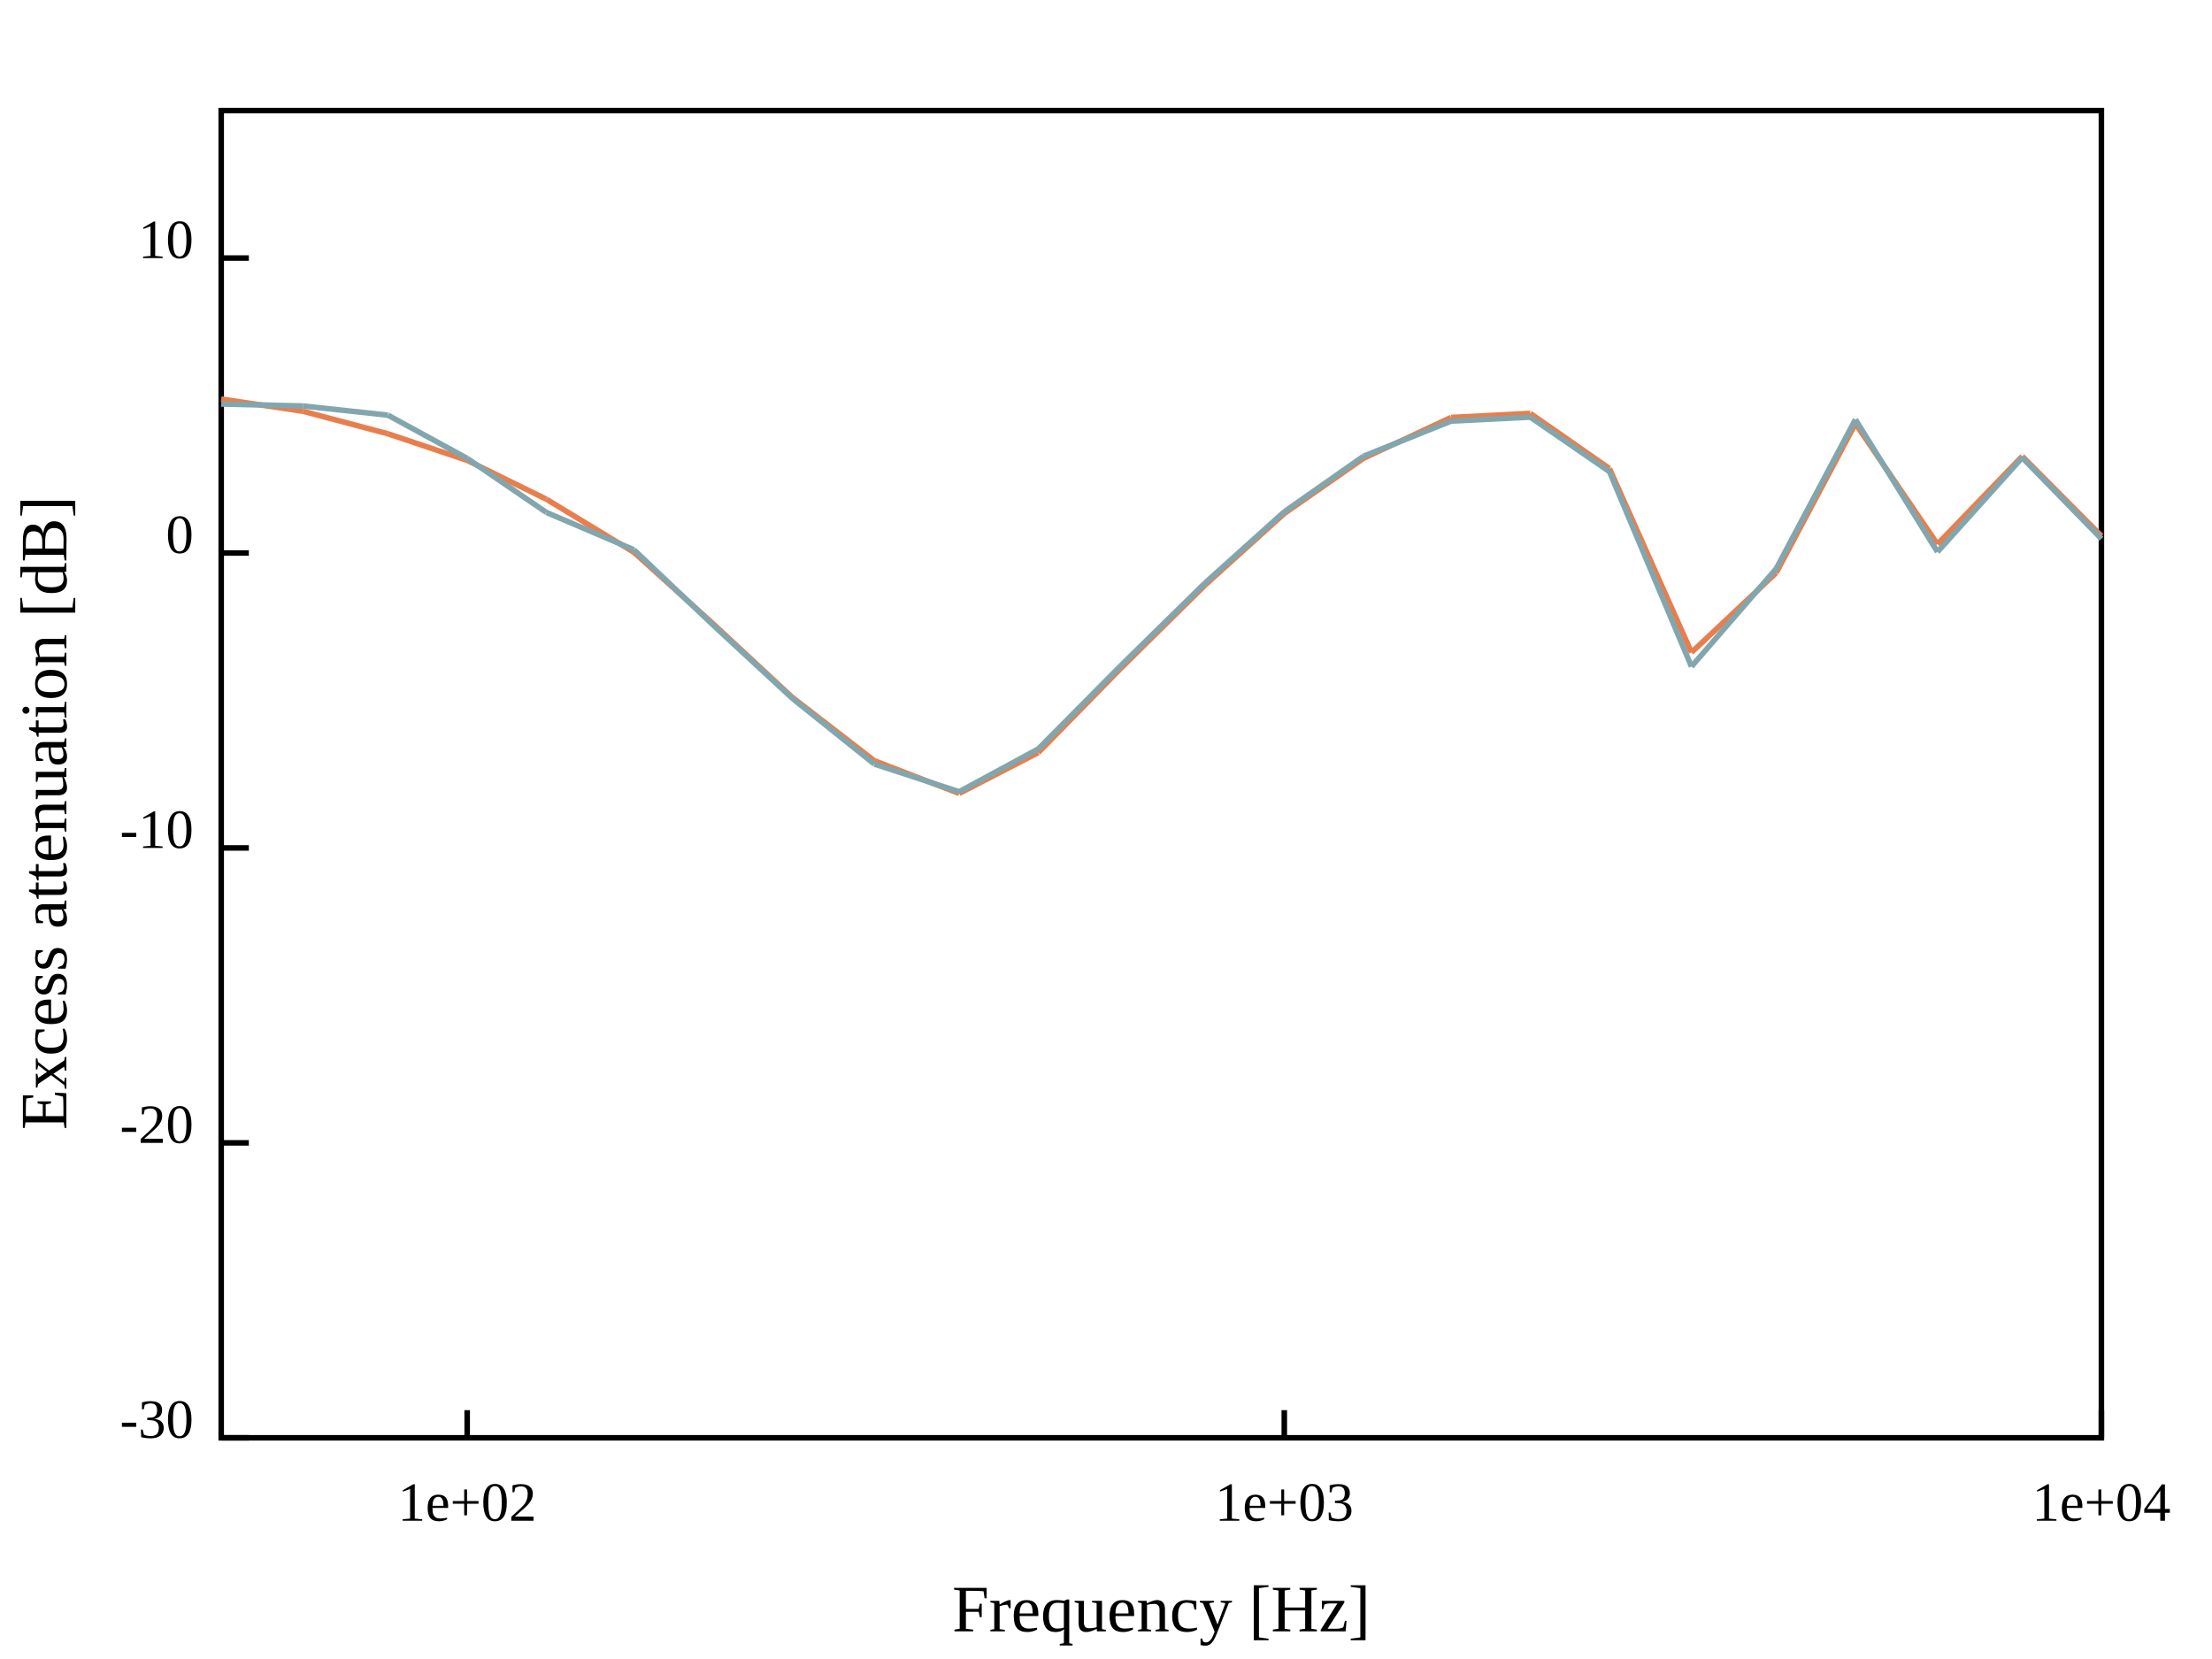
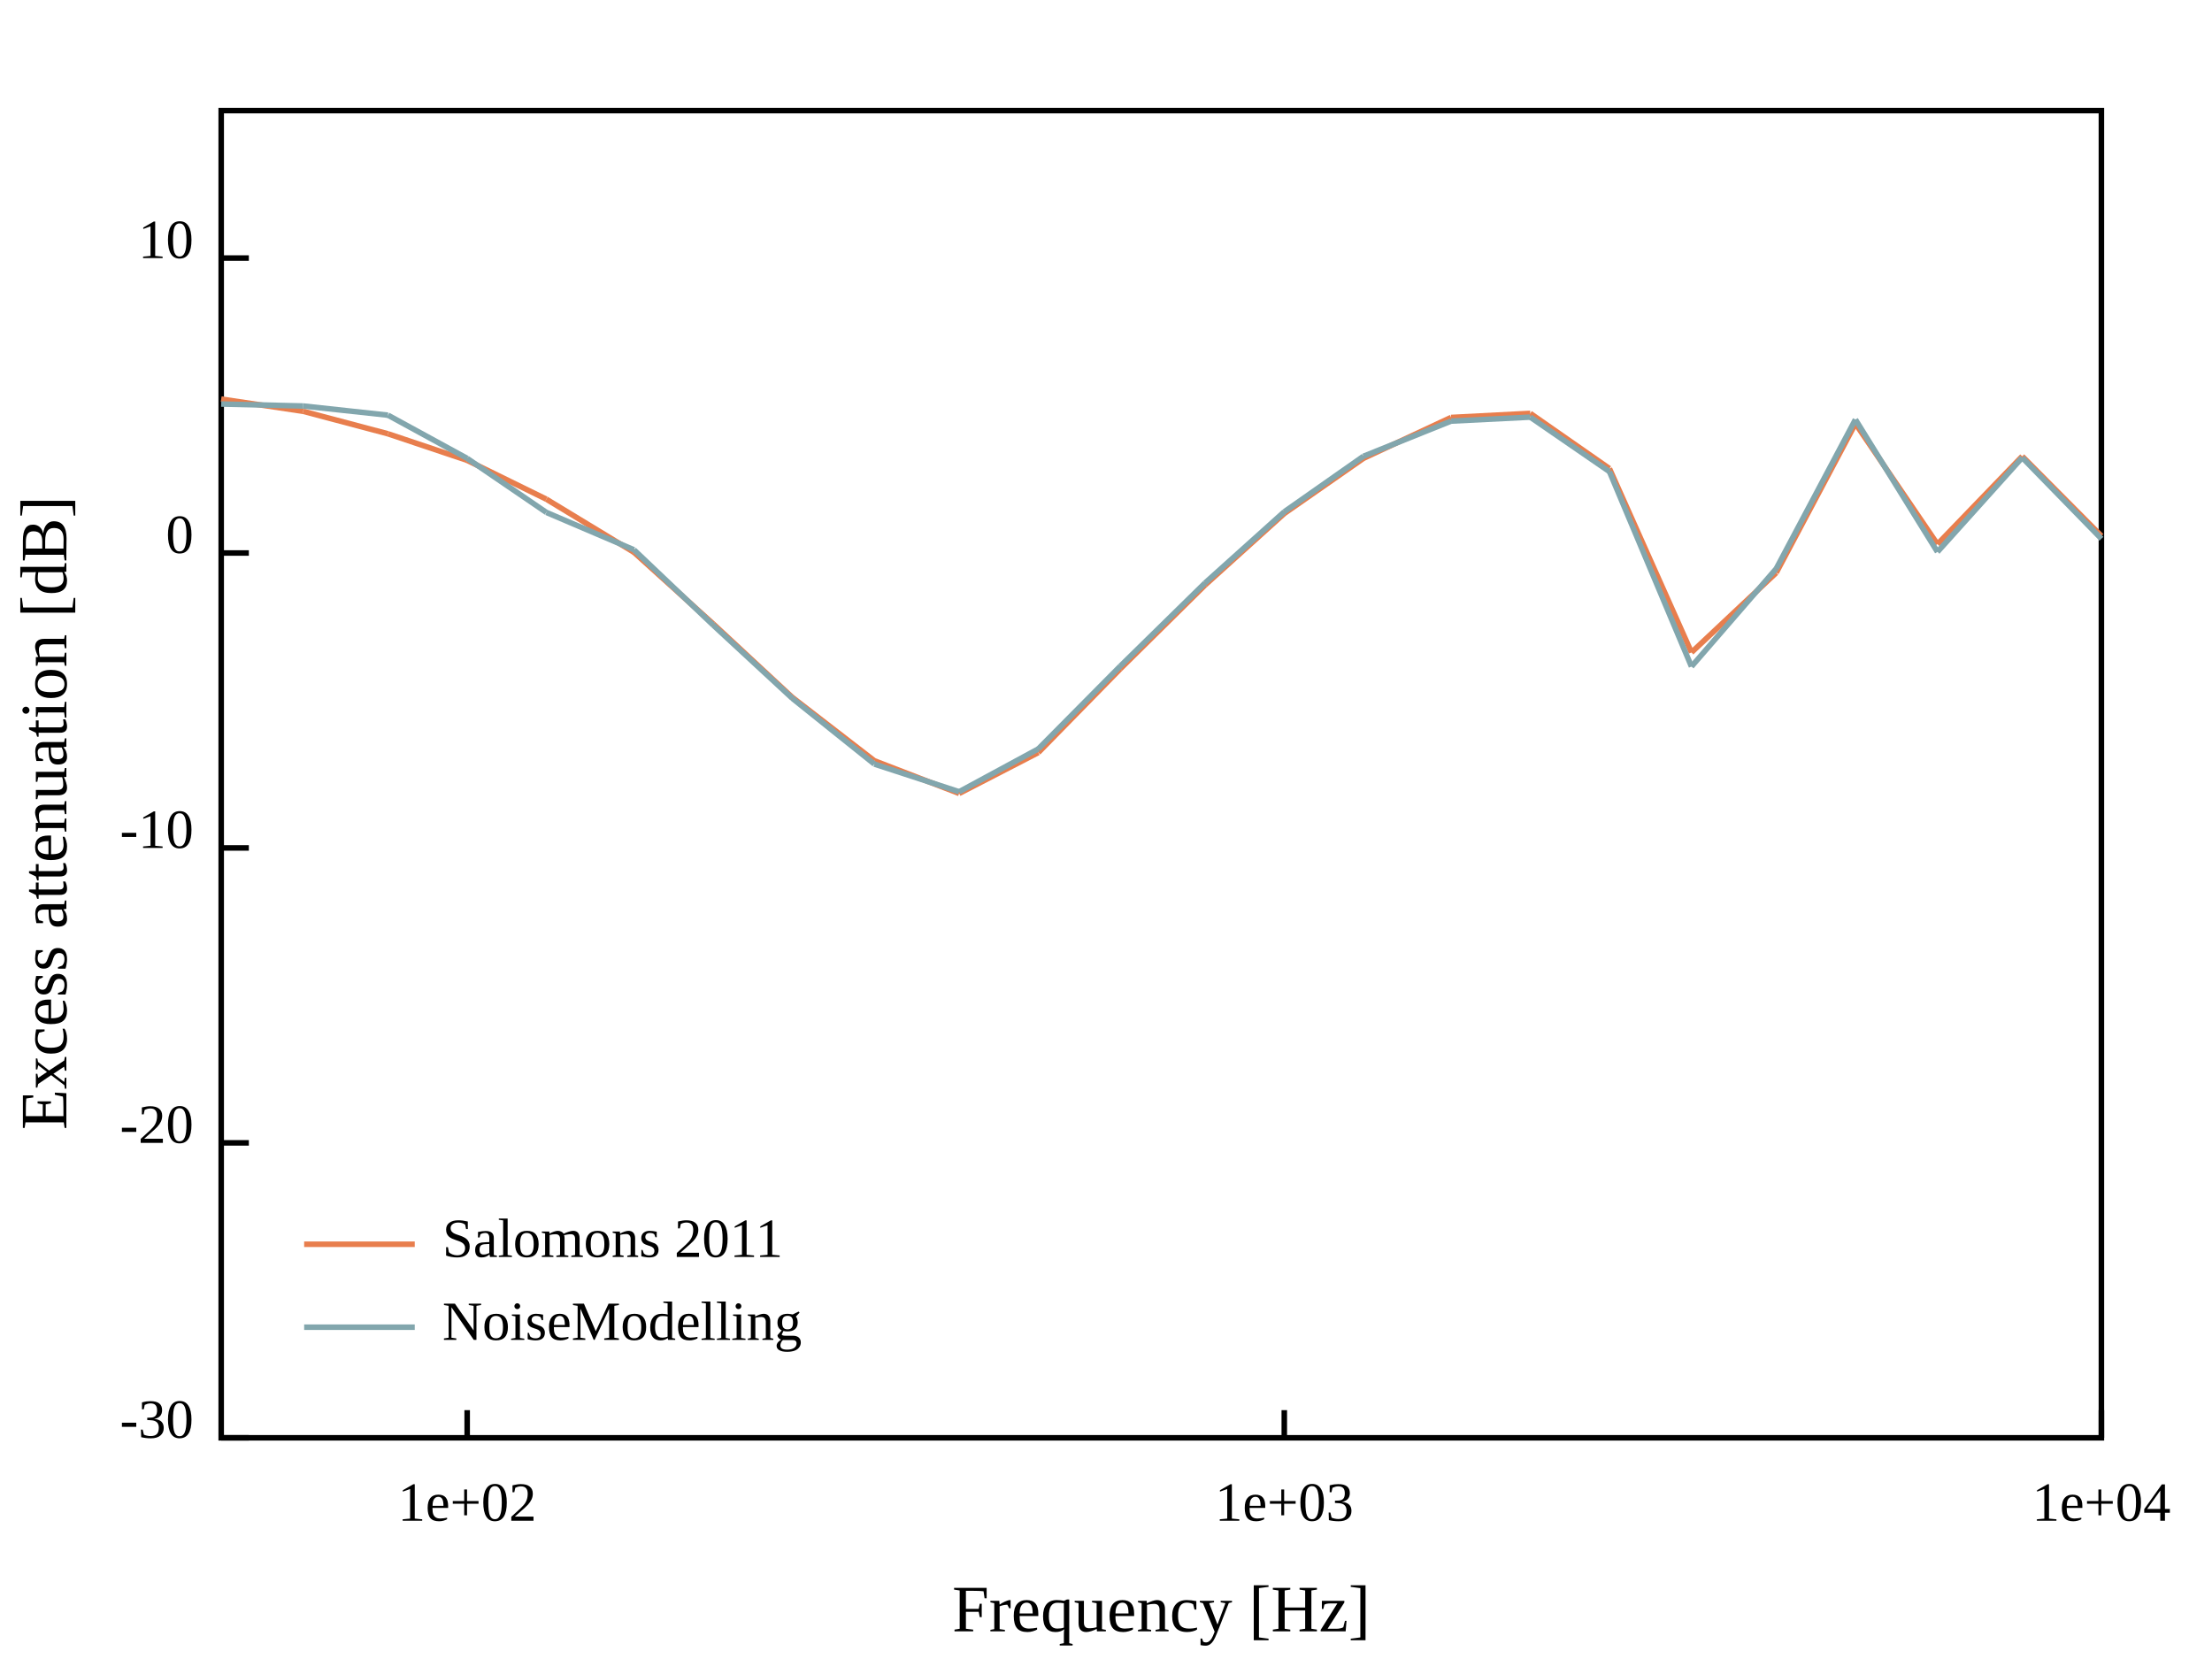
<svg height="300" width="400">
  <rect width="400" height="300" x="0" y="0" style="fill:white; stroke:none" />
  <rect width="340" height="240" x="40" y="20" style="fill:none; stroke-width:1;stroke:black" />
  <line x1="40" y1="260" x2="45" y2="260" style="fill:none; stroke-width:1; stroke:black" />
  <text x="35" y="260" text-anchor="end" style="stroke:none; fill:black; font-size:smaller">-30</text>
  <line x1="40" y1="206.667" x2="45" y2="206.667" style="fill:none; stroke-width:1; stroke:black" />
  <text x="35" y="206.667" text-anchor="end" style="stroke:none; fill:black; font-size:smaller">-20</text>
  <line x1="40" y1="153.333" x2="45" y2="153.333" style="fill:none; stroke-width:1; stroke:black" />
  <text x="35" y="153.333" text-anchor="end" style="stroke:none; fill:black; font-size:smaller">-10</text>
  <line x1="40" y1="100" x2="45" y2="100" style="fill:none; stroke-width:1; stroke:black" />
  <text x="35" y="100" text-anchor="end" style="stroke:none; fill:black; font-size:smaller">0</text>
  <line x1="40" y1="46.667" x2="45" y2="46.667" style="fill:none; stroke-width:1; stroke:black" />
  <text x="35" y="46.667" text-anchor="end" style="stroke:none; fill:black; font-size:smaller">10</text>
  <line x1="84.48" y1="260" x2="84.48" y2="255" style="fill:none; stroke-width:1; stroke:black" />
  <text x="84.48" y="275" text-anchor="middle" style="stroke:none; fill:black; font-size:smaller">1e+02</text>
  <line x1="232.24" y1="260" x2="232.24" y2="255" style="fill:none; stroke-width:1; stroke:black" />
  <text x="232.24" y="275" text-anchor="middle" style="stroke:none; fill:black; font-size:smaller">1e+03</text>
  <line x1="380" y1="260" x2="380" y2="255" style="fill:none; stroke-width:1; stroke:black" />
  <text x="380" y="275" text-anchor="middle" style="stroke:none; fill:black; font-size:smaller">1e+04</text>
  <line x1="40" y1="72.163" x2="54.831" y2="74.38" style="fill:none; stroke-width:1; stroke:rgb(232,126,77)" />
  <line x1="54.831" y1="74.38" x2="70.161" y2="78.445" style="fill:none; stroke-width:1; stroke:rgb(232,126,77)" />
  <line x1="70.161" y1="78.445" x2="84.48" y2="83.249" style="fill:none; stroke-width:1; stroke:rgb(232,126,77)" />
  <line x1="84.48" y1="83.249" x2="98.8" y2="90.269" style="fill:none; stroke-width:1; stroke:rgb(232,126,77)" />
  <line x1="98.8" y1="90.269" x2="114.641" y2="99.877" style="fill:none; stroke-width:1; stroke:rgb(232,126,77)" />
  <line x1="114.641" y1="99.877" x2="128.96" y2="112.81" style="fill:none; stroke-width:1; stroke:rgb(232,126,77)" />
  <line x1="128.96" y1="112.81" x2="143.28" y2="126.112" style="fill:none; stroke-width:1; stroke:rgb(232,126,77)" />
  <line x1="143.28" y1="126.112" x2="158.11" y2="137.567" style="fill:none; stroke-width:1; stroke:rgb(232,126,77)" />
  <line x1="158.11" y1="137.567" x2="173.441" y2="143.48" style="fill:none; stroke-width:1; stroke:rgb(232,126,77)" />
  <line x1="173.441" y1="143.48" x2="187.76" y2="136.089" style="fill:none; stroke-width:1; stroke:rgb(232,126,77)" />
  <line x1="187.76" y1="136.089" x2="202.591" y2="120.939" style="fill:none; stroke-width:1; stroke:rgb(232,126,77)" />
  <line x1="202.591" y1="120.939" x2="217.921" y2="105.789" style="fill:none; stroke-width:1; stroke:rgb(232,126,77)" />
  <line x1="217.921" y1="105.789" x2="232.24" y2="92.856" style="fill:none; stroke-width:1; stroke:rgb(232,126,77)" />
  <line x1="232.24" y1="92.856" x2="246.559" y2="82.879" style="fill:none; stroke-width:1; stroke:rgb(232,126,77)" />
  <line x1="246.559" y1="82.879" x2="262.401" y2="75.489" style="fill:none; stroke-width:1; stroke:rgb(232,126,77)" />
  <line x1="262.401" y1="75.489" x2="276.72" y2="74.75" style="fill:none; stroke-width:1; stroke:rgb(232,126,77)" />
  <line x1="276.72" y1="74.75" x2="291.04" y2="84.727" style="fill:none; stroke-width:1; stroke:rgb(232,126,77)" />
  <line x1="291.04" y1="84.727" x2="305.87" y2="117.983" style="fill:none; stroke-width:1; stroke:rgb(232,126,77)" />
  <line x1="305.87" y1="117.983" x2="321.2" y2="103.572" style="fill:none; stroke-width:1; stroke:rgb(232,126,77)" />
  <line x1="321.2" y1="103.572" x2="335.52" y2="76.597" style="fill:none; stroke-width:1; stroke:rgb(232,126,77)" />
  <line x1="335.52" y1="76.597" x2="350.351" y2="98.399" style="fill:none; stroke-width:1; stroke:rgb(232,126,77)" />
  <line x1="350.351" y1="98.399" x2="365.681" y2="82.51" style="fill:none; stroke-width:1; stroke:rgb(232,126,77)" />
  <line x1="365.681" y1="82.51" x2="380" y2="96.921" style="fill:none; stroke-width:1; stroke:rgb(232,126,77)" />
  <line x1="40" y1="73.061" x2="54.831" y2="73.417" style="fill:none; stroke-width:1; stroke:rgb(130,166,173)" />
  <line x1="54.831" y1="73.417" x2="70.161" y2="75.078" style="fill:none; stroke-width:1; stroke:rgb(130,166,173)" />
  <line x1="70.161" y1="75.078" x2="84.48" y2="82.892" style="fill:none; stroke-width:1; stroke:rgb(130,166,173)" />
  <line x1="84.48" y1="82.892" x2="98.8" y2="92.66" style="fill:none; stroke-width:1; stroke:rgb(130,166,173)" />
  <line x1="98.8" y1="92.66" x2="114.641" y2="99.421" style="fill:none; stroke-width:1; stroke:rgb(130,166,173)" />
  <line x1="114.641" y1="99.421" x2="128.96" y2="113.035" style="fill:none; stroke-width:1; stroke:rgb(130,166,173)" />
  <line x1="128.96" y1="113.035" x2="143.28" y2="126.286" style="fill:none; stroke-width:1; stroke:rgb(130,166,173)" />
  <line x1="143.28" y1="126.286" x2="158.11" y2="138.167" style="fill:none; stroke-width:1; stroke:rgb(130,166,173)" />
  <line x1="158.11" y1="138.167" x2="173.441" y2="143.172" style="fill:none; stroke-width:1; stroke:rgb(130,166,173)" />
  <line x1="173.441" y1="143.172" x2="187.76" y2="135.425" style="fill:none; stroke-width:1; stroke:rgb(130,166,173)" />
  <line x1="187.76" y1="135.425" x2="202.591" y2="120.455" style="fill:none; stroke-width:1; stroke:rgb(130,166,173)" />
  <line x1="202.591" y1="120.455" x2="217.921" y2="105.412" style="fill:none; stroke-width:1; stroke:rgb(130,166,173)" />
  <line x1="217.921" y1="105.412" x2="232.24" y2="92.543" style="fill:none; stroke-width:1; stroke:rgb(130,166,173)" />
  <line x1="232.24" y1="92.543" x2="246.559" y2="82.504" style="fill:none; stroke-width:1; stroke:rgb(130,166,173)" />
  <line x1="246.559" y1="82.504" x2="262.401" y2="76.148" style="fill:none; stroke-width:1; stroke:rgb(130,166,173)" />
  <line x1="262.401" y1="76.148" x2="276.72" y2="75.431" style="fill:none; stroke-width:1; stroke:rgb(130,166,173)" />
  <line x1="276.72" y1="75.431" x2="291.04" y2="85.282" style="fill:none; stroke-width:1; stroke:rgb(130,166,173)" />
  <line x1="291.04" y1="85.282" x2="305.87" y2="120.536" style="fill:none; stroke-width:1; stroke:rgb(130,166,173)" />
  <line x1="305.87" y1="120.536" x2="321.2" y2="102.829" style="fill:none; stroke-width:1; stroke:rgb(130,166,173)" />
  <line x1="321.2" y1="102.829" x2="335.52" y2="75.86" style="fill:none; stroke-width:1; stroke:rgb(130,166,173)" />
  <line x1="335.52" y1="75.86" x2="350.351" y2="99.801" style="fill:none; stroke-width:1; stroke:rgb(130,166,173)" />
  <line x1="350.351" y1="99.801" x2="365.681" y2="82.748" style="fill:none; stroke-width:1; stroke:rgb(130,166,173)" />
  <line x1="365.681" y1="82.748" x2="380" y2="97.426" style="fill:none; stroke-width:1; stroke:rgb(130,166,173)" />
  <text x="210" y="295" text-anchor="middle" style="stroke:none; fill:black">Frequency [Hz]</text>
  <text x="5" y="140" transform="rotate(-90, 12, 140)" text-anchor="middle" style="stroke:none; fill:black">Excess attenuation [dB]</text>
+   <line x1="55" y1="225" x2="75" y2="225" style="fill:none; stroke-width:1; stroke:rgb(232,126,77)" />
+   <text x="80" y="225" dominant-baseline="middle" style="stroke:none; fill:black; font-size:smaller">Salomons 2011</text>
+   <line x1="55" y1="240" x2="75" y2="240" style="fill:none; stroke-width:1; stroke:rgb(130,166,173)" />
+   <text x="80" y="240" dominant-baseline="middle" style="stroke:none; fill:black; font-size:smaller">NoiseModelling</text>
</svg>
